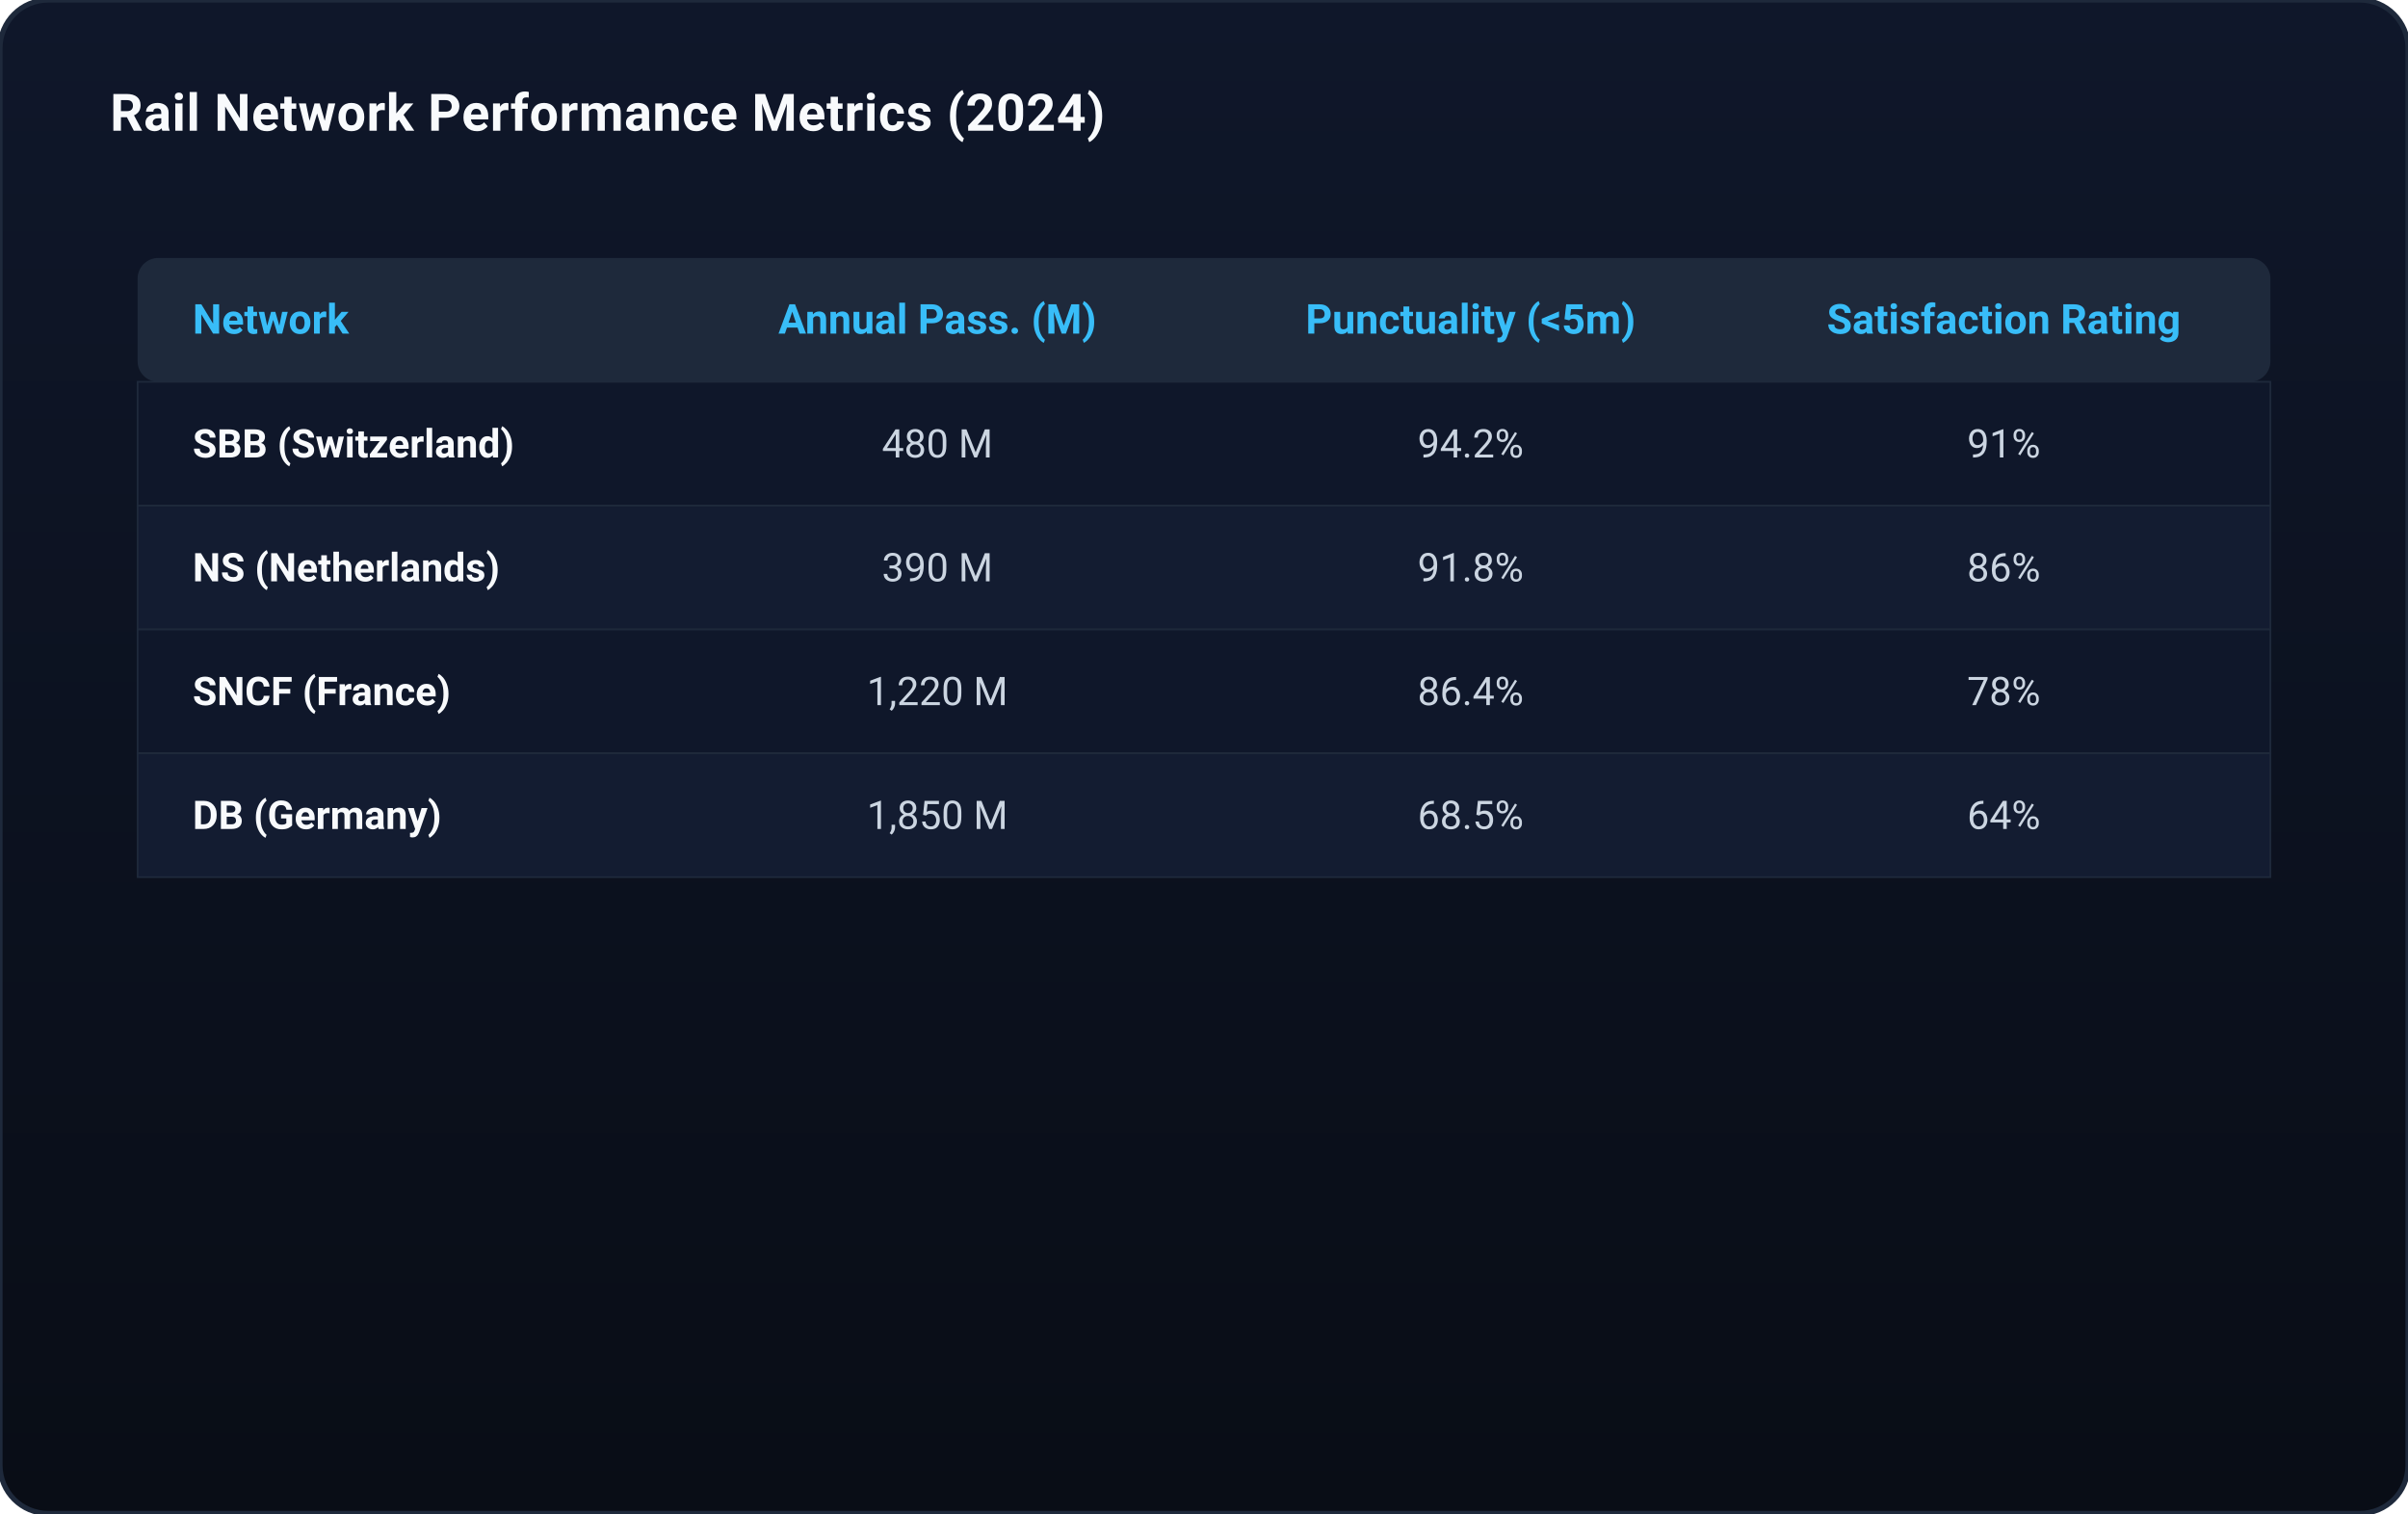
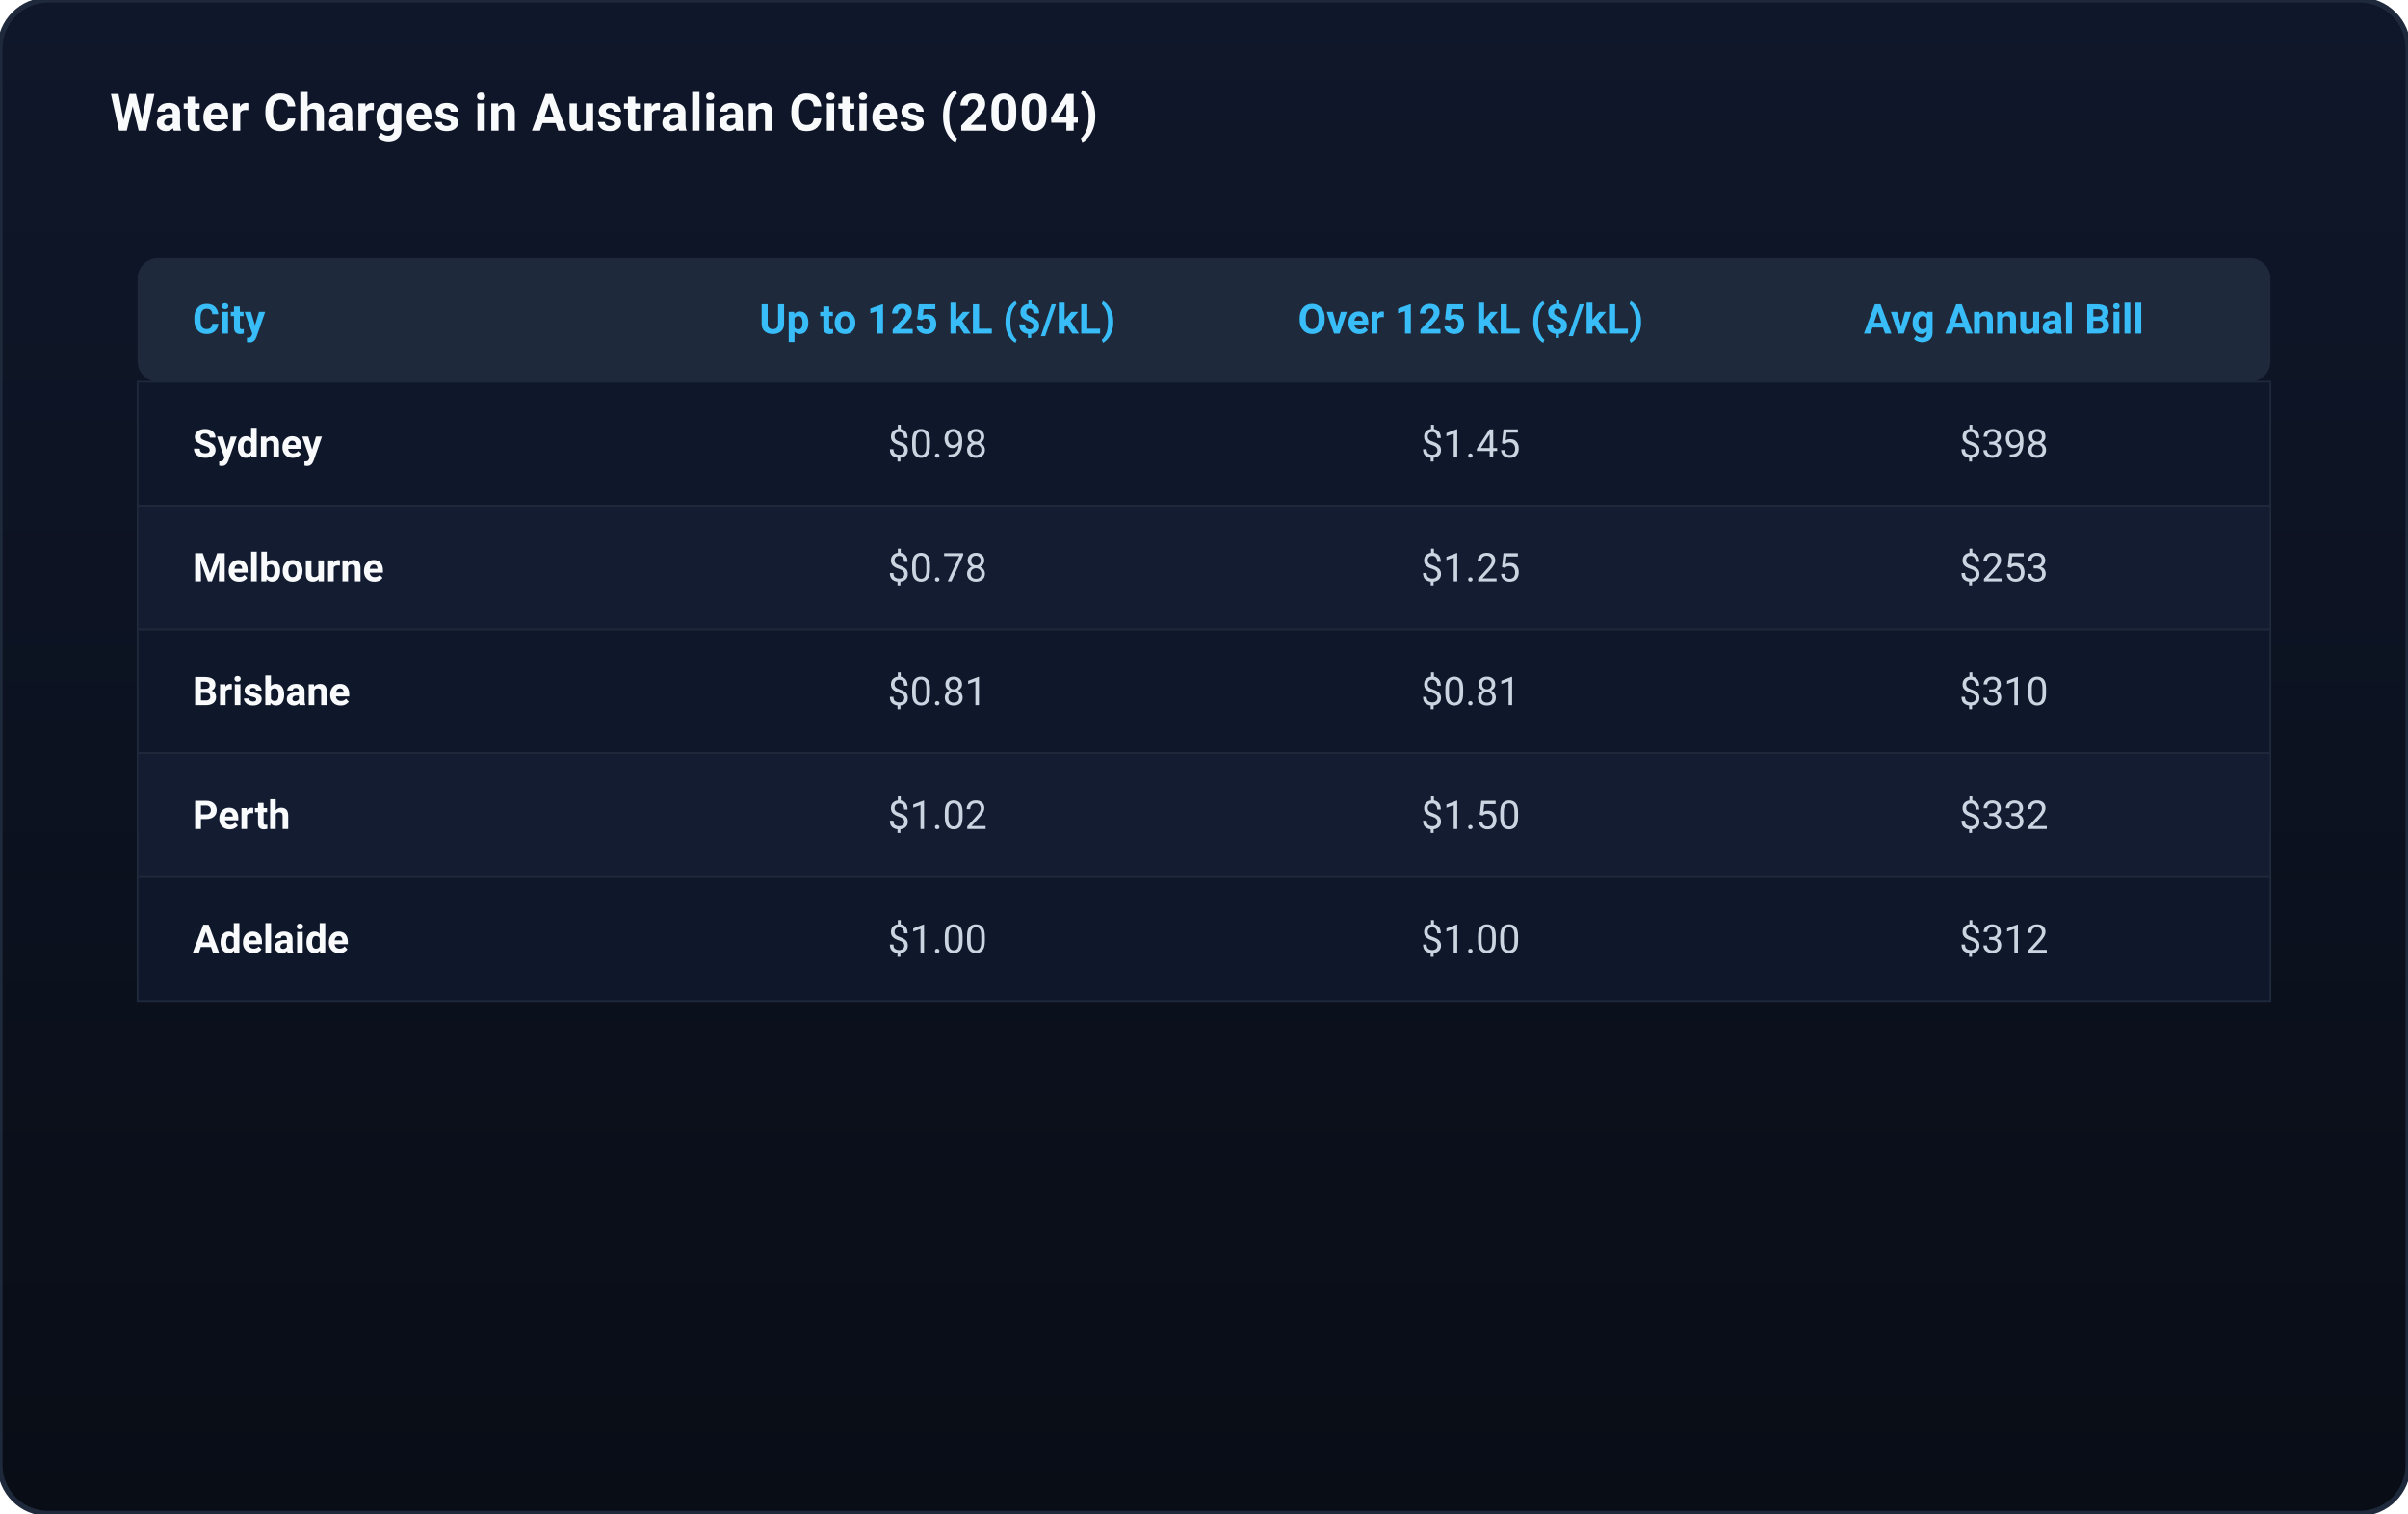
<svg xmlns="http://www.w3.org/2000/svg" viewBox="0 0 700 440" width="100%" height="100%" style="font-family: -apple-system, BlinkMacSystemFont, 'Segoe UI', Roboto, Helvetica, Arial, sans-serif; background: #0b0f19;">
  <defs>
    <linearGradient id="bgGrad" x1="0" y1="0" x2="0" y2="1">
      <stop offset="0%" stop-color="#0f172a" />
      <stop offset="100%" stop-color="#090d16" />
    </linearGradient>
    <filter id="shadow" x="-5%" y="-5%" width="110%" height="115%">
      <feDropShadow dx="0" dy="4" stdDeviation="6" flood-color="#000000" flood-opacity="0.4" />
    </filter>
    <marker id="arrow" viewBox="0 0 10 10" refX="6" refY="5" markerWidth="6" markerHeight="6" orient="auto-start-reverse">
      <path d="M 0 1 L 8 5 L 0 9 z" fill="#38bdf8" />
    </marker>
    <marker id="arrow-emerald" viewBox="0 0 10 10" refX="6" refY="5" markerWidth="6" markerHeight="6" orient="auto-start-reverse">
      <path d="M 0 1 L 8 5 L 0 9 z" fill="#34d399" />
    </marker>
  </defs>
  <rect width="700" height="440" rx="14" fill="url(#bgGrad)" stroke="#1e293b" stroke-width="1.5" />
-   <text x="32" y="38" fill="#f8fafc" font-size="15" font-weight="700" letter-spacing="0.2">Rail Network Performance Metrics (2024)</text>
+   <text x="32" y="38" fill="#f8fafc" font-size="15" font-weight="700" letter-spacing="0.2">Water Charges in Australian Cities (2004)</text>
  <rect x="40" y="75" width="620" height="36" rx="6" fill="#1e293b" />
-   <text x="56.0" y="97" fill="#38bdf8" font-size="12" font-weight="700" text-anchor="start">Network</text>
-   <text x="272.5" y="97" fill="#38bdf8" font-size="12" font-weight="700" text-anchor="middle">Annual Pass. (M)</text>
-   <text x="427.5" y="97" fill="#38bdf8" font-size="12" font-weight="700" text-anchor="middle">Punctuality (&lt;5m)</text>
-   <text x="582.5" y="97" fill="#38bdf8" font-size="12" font-weight="700" text-anchor="middle">Satisfaction Rating</text>
+   <text x="56.0" y="97" fill="#38bdf8" font-size="12" font-weight="700" text-anchor="start">City</text>
+   <text x="272.5" y="97" fill="#38bdf8" font-size="12" font-weight="700" text-anchor="middle">Up to 125 kL ($/kL)</text>
+   <text x="427.5" y="97" fill="#38bdf8" font-size="12" font-weight="700" text-anchor="middle">Over 125 kL ($/kL)</text>
+   <text x="582.5" y="97" fill="#38bdf8" font-size="12" font-weight="700" text-anchor="middle">Avg Annual Bill</text>
  <rect x="40" y="111" width="620" height="36" fill="#0f172a" stroke="#1e293b" stroke-width="0.5" />
-   <text x="56.0" y="133" fill="#f8fafc" font-size="11.5" font-weight="600" text-anchor="start">SBB (Switzerland)</text>
-   <text x="272.5" y="133" fill="#cbd5e1" font-size="11.5" font-weight="400" text-anchor="middle">480 M</text>
-   <text x="427.5" y="133" fill="#cbd5e1" font-size="11.5" font-weight="400" text-anchor="middle">94.2%</text>
-   <text x="582.5" y="133" fill="#cbd5e1" font-size="11.5" font-weight="400" text-anchor="middle">91%</text>
+   <text x="56.0" y="133" fill="#f8fafc" font-size="11.5" font-weight="600" text-anchor="start">Sydney</text>
+   <text x="272.5" y="133" fill="#cbd5e1" font-size="11.5" font-weight="400" text-anchor="middle">$0.98</text>
+   <text x="427.5" y="133" fill="#cbd5e1" font-size="11.5" font-weight="400" text-anchor="middle">$1.45</text>
+   <text x="582.5" y="133" fill="#cbd5e1" font-size="11.5" font-weight="400" text-anchor="middle">$398</text>
  <rect x="40" y="147" width="620" height="36" fill="#131c31" stroke="#1e293b" stroke-width="0.5" />
-   <text x="56.0" y="169" fill="#f8fafc" font-size="11.5" font-weight="600" text-anchor="start">NS (Netherlands)</text>
-   <text x="272.5" y="169" fill="#cbd5e1" font-size="11.5" font-weight="400" text-anchor="middle">390 M</text>
-   <text x="427.5" y="169" fill="#cbd5e1" font-size="11.5" font-weight="400" text-anchor="middle">91.8%</text>
-   <text x="582.5" y="169" fill="#cbd5e1" font-size="11.5" font-weight="400" text-anchor="middle">86%</text>
+   <text x="56.0" y="169" fill="#f8fafc" font-size="11.5" font-weight="600" text-anchor="start">Melbourne</text>
+   <text x="272.5" y="169" fill="#cbd5e1" font-size="11.5" font-weight="400" text-anchor="middle">$0.78</text>
+   <text x="427.5" y="169" fill="#cbd5e1" font-size="11.5" font-weight="400" text-anchor="middle">$1.25</text>
+   <text x="582.5" y="169" fill="#cbd5e1" font-size="11.5" font-weight="400" text-anchor="middle">$253</text>
  <rect x="40" y="183" width="620" height="36" fill="#0f172a" stroke="#1e293b" stroke-width="0.5" />
-   <text x="56.0" y="205" fill="#f8fafc" font-size="11.5" font-weight="600" text-anchor="start">SNCF (France)</text>
-   <text x="272.5" y="205" fill="#cbd5e1" font-size="11.5" font-weight="400" text-anchor="middle">1,220 M</text>
-   <text x="427.5" y="205" fill="#cbd5e1" font-size="11.5" font-weight="400" text-anchor="middle">86.4%</text>
-   <text x="582.5" y="205" fill="#cbd5e1" font-size="11.5" font-weight="400" text-anchor="middle">78%</text>
+   <text x="56.0" y="205" fill="#f8fafc" font-size="11.5" font-weight="600" text-anchor="start">Brisbane</text>
+   <text x="272.5" y="205" fill="#cbd5e1" font-size="11.5" font-weight="400" text-anchor="middle">$0.81</text>
+   <text x="427.5" y="205" fill="#cbd5e1" font-size="11.5" font-weight="400" text-anchor="middle">$0.81</text>
+   <text x="582.5" y="205" fill="#cbd5e1" font-size="11.5" font-weight="400" text-anchor="middle">$310</text>
  <rect x="40" y="219" width="620" height="36" fill="#131c31" stroke="#1e293b" stroke-width="0.5" />
-   <text x="56.0" y="241" fill="#f8fafc" font-size="11.5" font-weight="600" text-anchor="start">DB (Germany)</text>
-   <text x="272.5" y="241" fill="#cbd5e1" font-size="11.5" font-weight="400" text-anchor="middle">1,850 M</text>
-   <text x="427.5" y="241" fill="#cbd5e1" font-size="11.5" font-weight="400" text-anchor="middle">68.5%</text>
-   <text x="582.5" y="241" fill="#cbd5e1" font-size="11.5" font-weight="400" text-anchor="middle">64%</text>
+   <text x="56.0" y="241" fill="#f8fafc" font-size="11.5" font-weight="600" text-anchor="start">Perth</text>
+   <text x="272.5" y="241" fill="#cbd5e1" font-size="11.5" font-weight="400" text-anchor="middle">$1.02</text>
+   <text x="427.5" y="241" fill="#cbd5e1" font-size="11.5" font-weight="400" text-anchor="middle">$1.50</text>
+   <text x="582.5" y="241" fill="#cbd5e1" font-size="11.5" font-weight="400" text-anchor="middle">$332</text>
+   <rect x="40" y="255" width="620" height="36" fill="#0f172a" stroke="#1e293b" stroke-width="0.5" />
+   <text x="56.0" y="277" fill="#f8fafc" font-size="11.5" font-weight="600" text-anchor="start">Adelaide</text>
+   <text x="272.5" y="277" fill="#cbd5e1" font-size="11.5" font-weight="400" text-anchor="middle">$1.00</text>
+   <text x="427.5" y="277" fill="#cbd5e1" font-size="11.5" font-weight="400" text-anchor="middle">$1.00</text>
+   <text x="582.5" y="277" fill="#cbd5e1" font-size="11.5" font-weight="400" text-anchor="middle">$312</text>
</svg>
